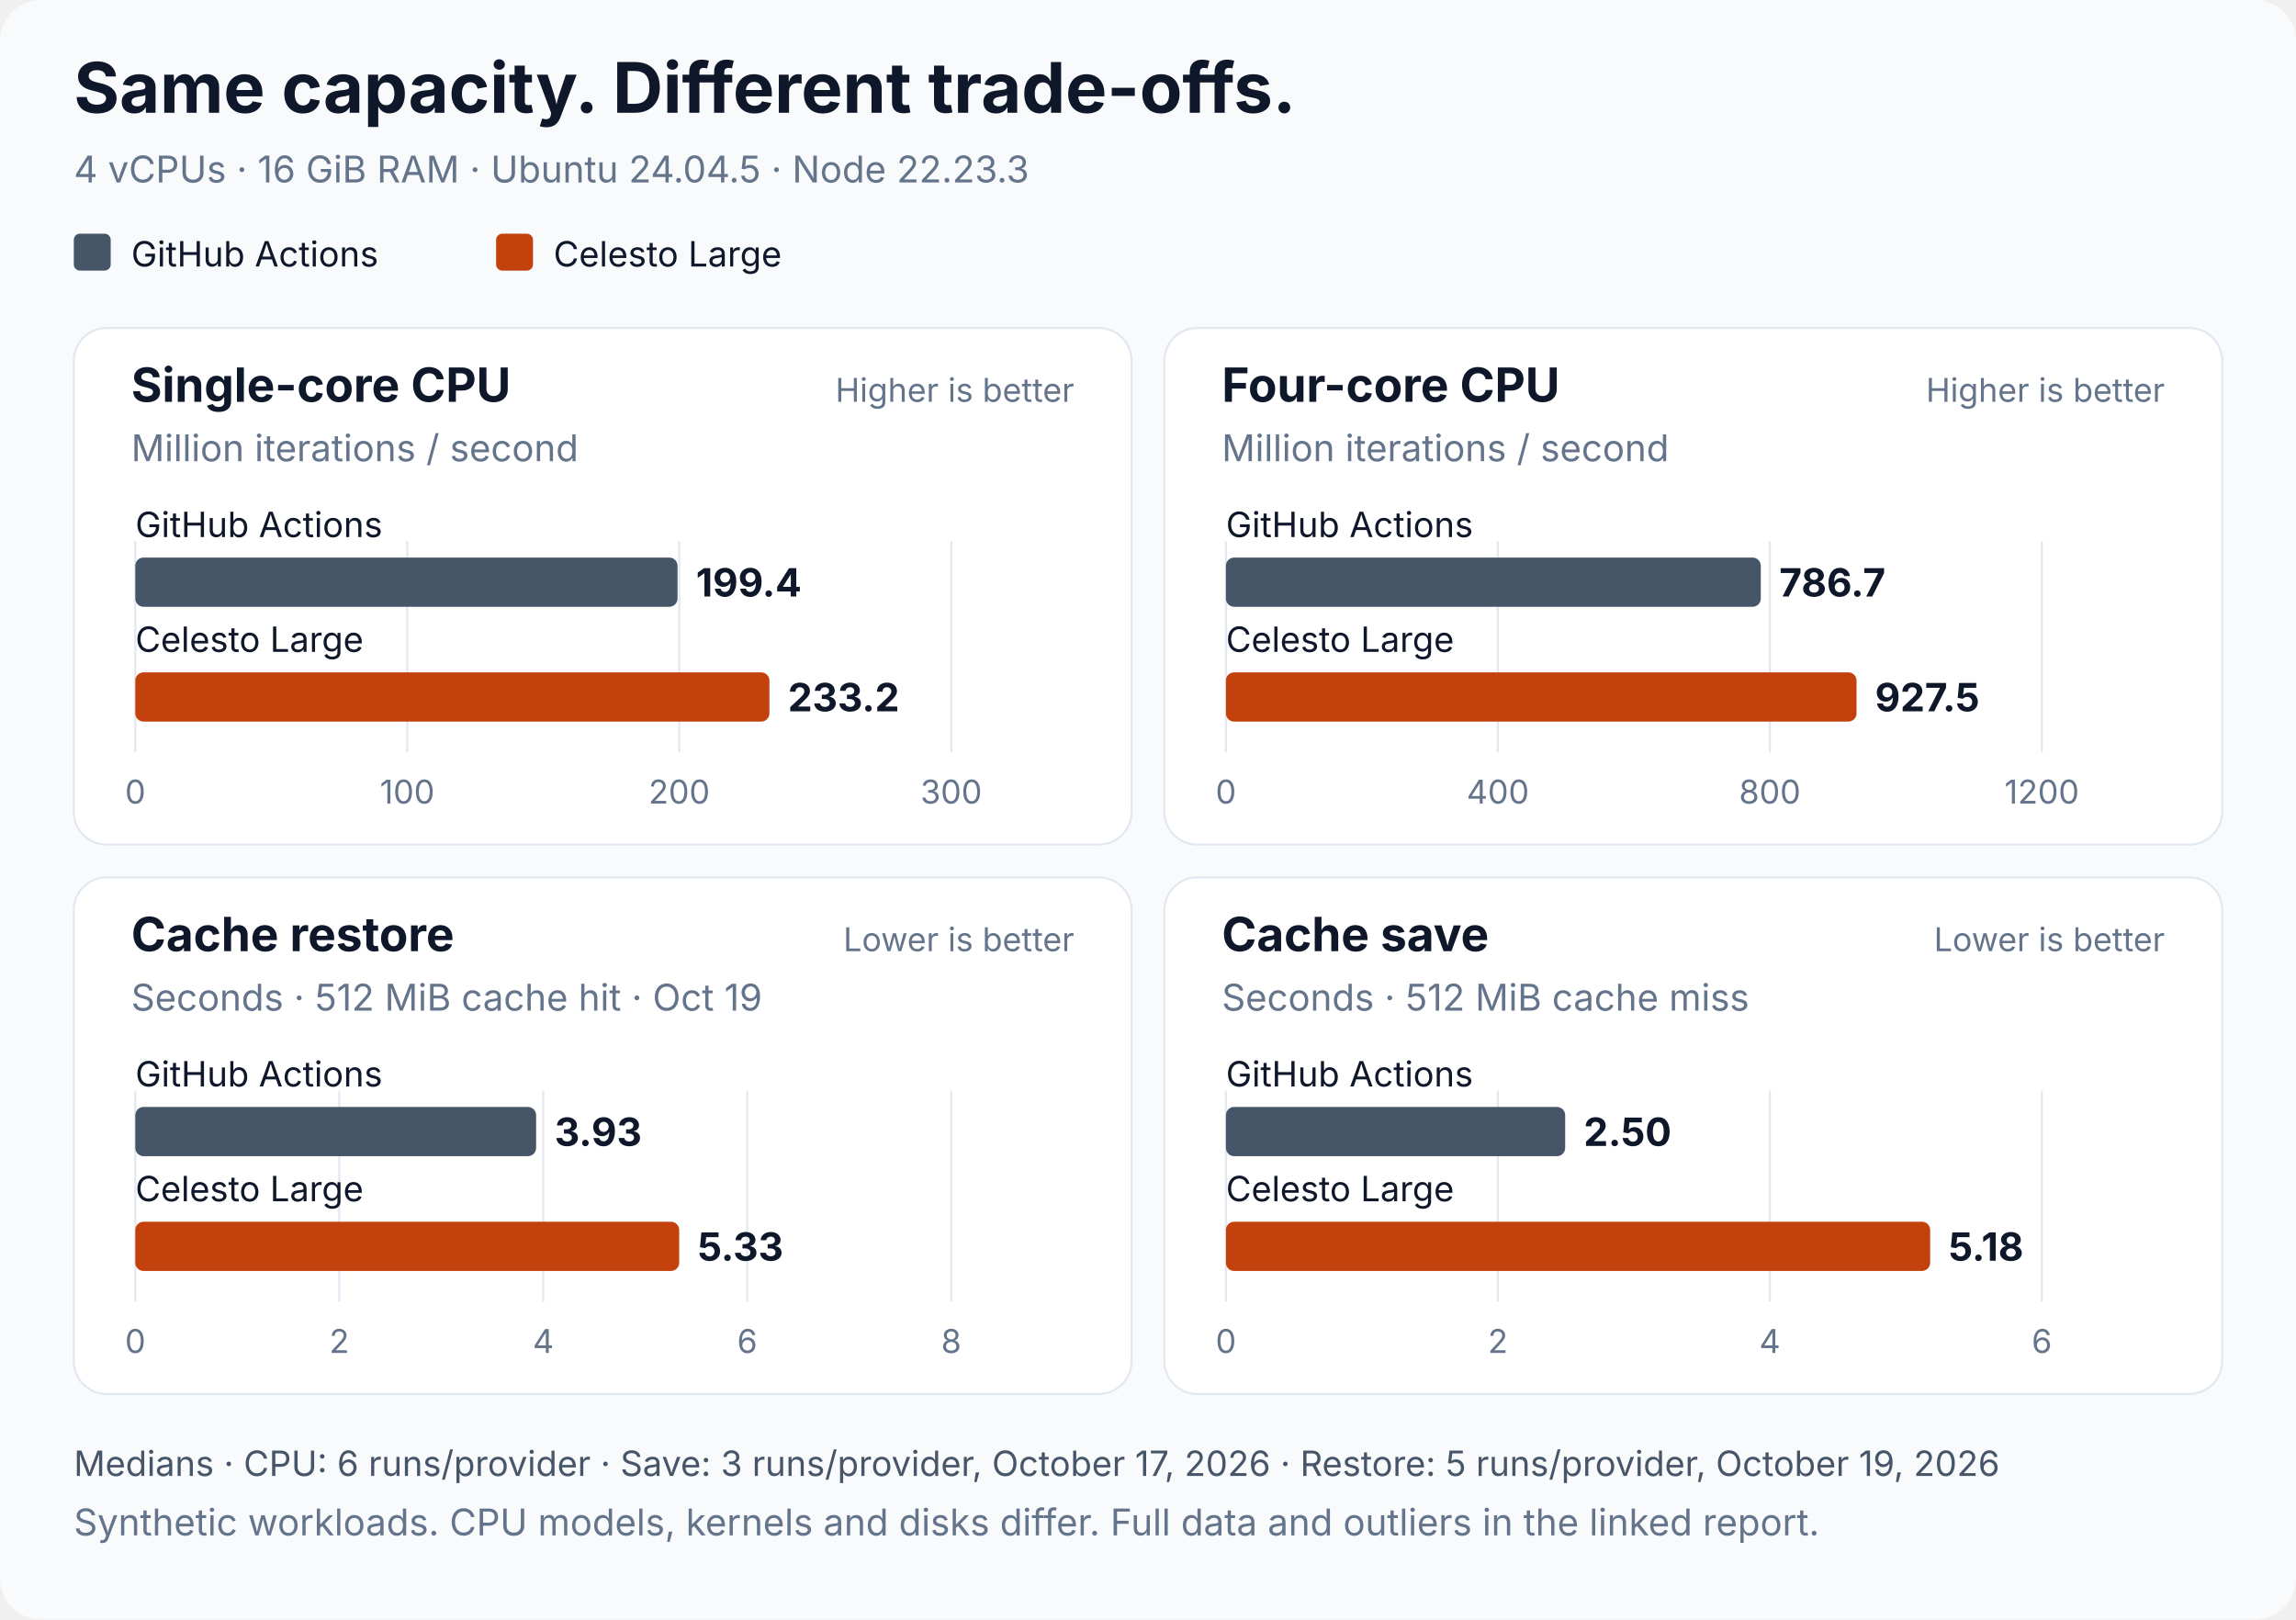
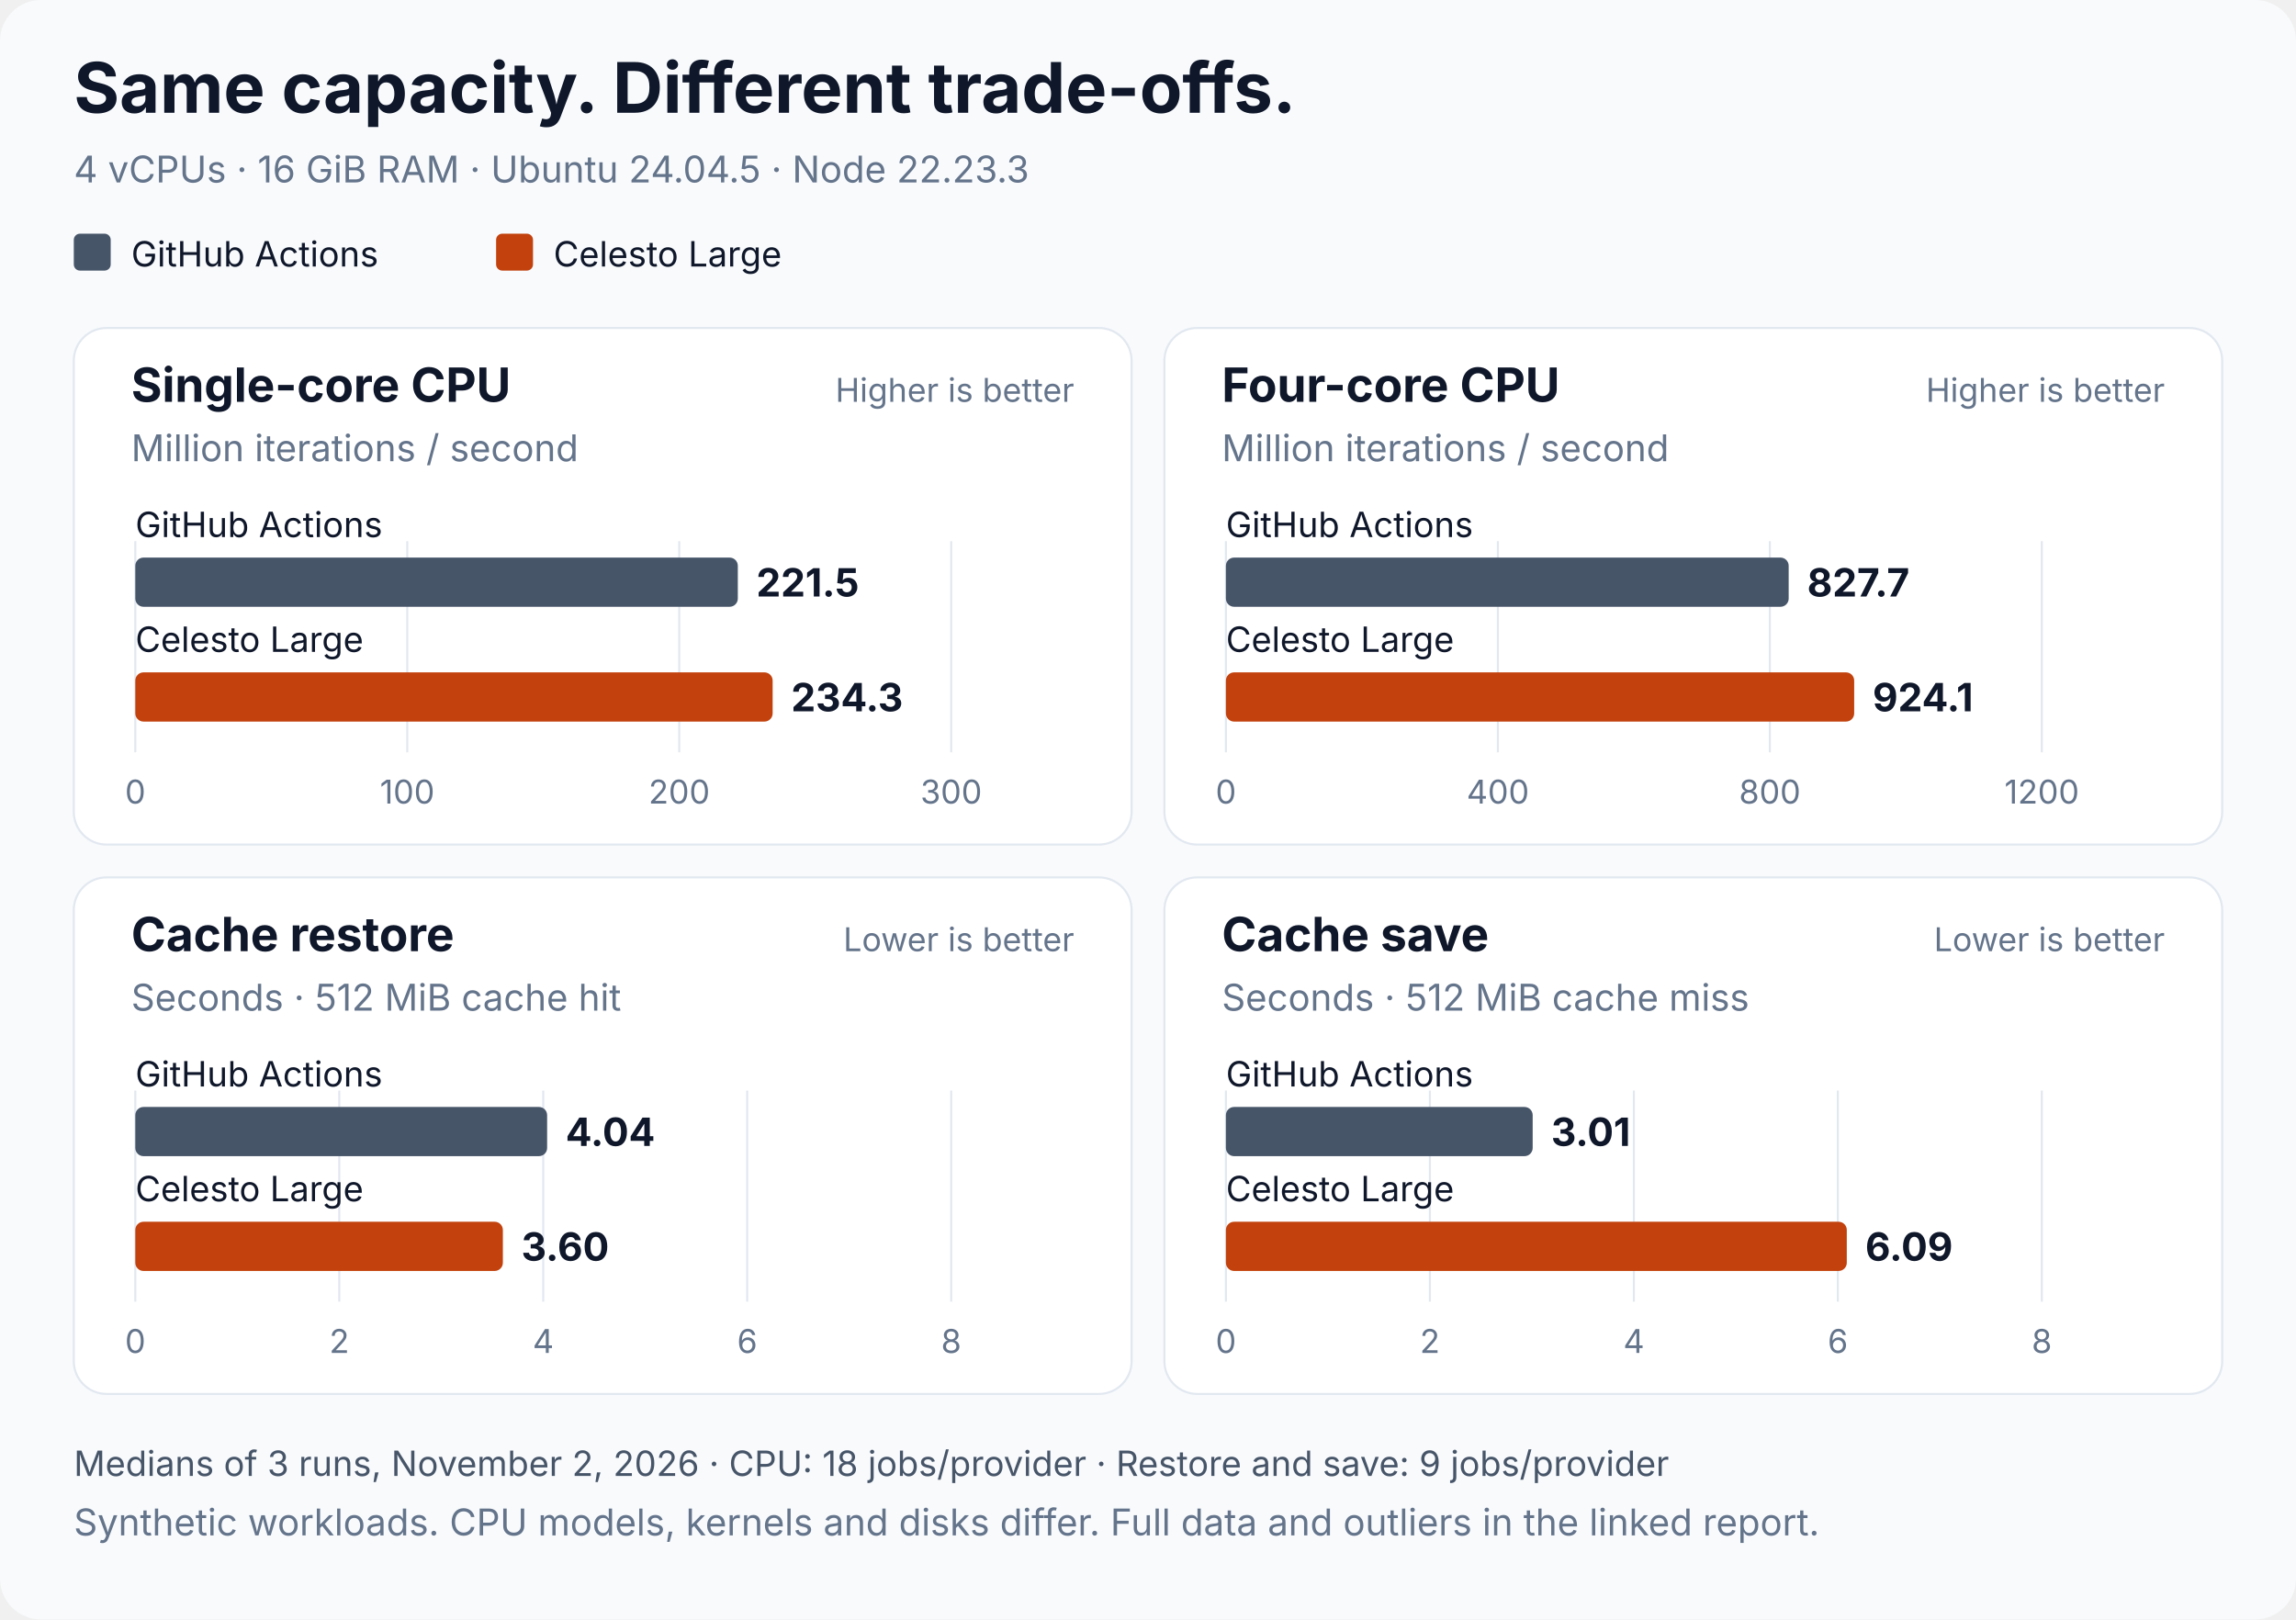
<svg xmlns="http://www.w3.org/2000/svg" width="1120" height="790" viewBox="0 0 1120 790" role="img" aria-labelledby="title desc">
  <style>text{font-family:Inter,Arial,Helvetica,sans-serif;fill:#0f172a}.title{font-size:34px;font-weight:750}.subtitle{font-size:18px;fill:#64748b}.panel-title{font-size:23px;font-weight:700}.direction{font-size:16px;fill:#64748b}.label{font-size:17px}.tick{font-size:16px;fill:#64748b}.value{font-size:19px;font-weight:700}.footer{font-size:17px;fill:#475569}</style>
  <rect width="1120" height="790" rx="20" fill="#f8fafc" />
  <text x="36" y="55" class="title">Same capacity. Different trade-offs.</text>
  <text x="36" y="89" class="subtitle">4 vCPUs · 16 GiB RAM · Ubuntu 24.04.5 · Node 22.23.3</text>
  <rect x="36" y="114" width="18" height="18" rx="3" fill="#475569" />
  <text x="64" y="130" class="label">GitHub Actions</text>
  <rect x="242" y="114" width="18" height="18" rx="3" fill="#c2410c" />
  <text x="270" y="130" class="label">Celesto Large</text>
  <g>
    <rect x="36" y="160" width="516" height="252" rx="16" fill="#ffffff" stroke="#e2e8f0" />
    <text x="64" y="196" class="panel-title">Single-core CPU</text>
    <text x="524" y="196" text-anchor="end" class="direction">Higher is better</text>
    <text x="64" y="225" class="subtitle">Million iterations / second</text>
    <line x1="66" x2="66" y1="264" y2="367" stroke="#e2e8f0" />
    <text x="66" y="392" text-anchor="middle" class="tick">0</text>
    <line x1="198.667" x2="198.667" y1="264" y2="367" stroke="#e2e8f0" />
    <text x="198.667" y="392" text-anchor="middle" class="tick">100</text>
    <line x1="331.333" x2="331.333" y1="264" y2="367" stroke="#e2e8f0" />
    <text x="331.333" y="392" text-anchor="middle" class="tick">200</text>
    <line x1="464" x2="464" y1="264" y2="367" stroke="#e2e8f0" />
    <text x="464" y="392" text-anchor="middle" class="tick">300</text>
    <text x="66" y="262" class="label">GitHub Actions</text>
-     <rect x="66" y="272" width="264.5" height="24" rx="4" fill="#475569" />
-     <text x="339.5" y="291" class="value">199.4</text>
+     <rect x="66" y="272" width="293.91" height="24" rx="4" fill="#475569" />
+     <text x="368.91" y="291" class="value">221.5</text>
    <text x="66" y="318" class="label">Celesto Large</text>
-     <rect x="66" y="328" width="309.331" height="24" rx="4" fill="#c2410c" />
-     <text x="384.331" y="347" class="value">233.2</text>
+     <rect x="66" y="328" width="310.899" height="24" rx="4" fill="#c2410c" />
+     <text x="385.899" y="347" class="value">234.3</text>
  </g>
  <g>
    <rect x="568" y="160" width="516" height="252" rx="16" fill="#ffffff" stroke="#e2e8f0" />
    <text x="596" y="196" class="panel-title">Four-core CPU</text>
    <text x="1056" y="196" text-anchor="end" class="direction">Higher is better</text>
    <text x="596" y="225" class="subtitle">Million iterations / second</text>
    <line x1="598" x2="598" y1="264" y2="367" stroke="#e2e8f0" />
    <text x="598" y="392" text-anchor="middle" class="tick">0</text>
    <line x1="730.667" x2="730.667" y1="264" y2="367" stroke="#e2e8f0" />
    <text x="730.667" y="392" text-anchor="middle" class="tick">400</text>
    <line x1="863.333" x2="863.333" y1="264" y2="367" stroke="#e2e8f0" />
    <text x="863.333" y="392" text-anchor="middle" class="tick">800</text>
    <line x1="996" x2="996" y1="264" y2="367" stroke="#e2e8f0" />
    <text x="996" y="392" text-anchor="middle" class="tick">1200</text>
    <text x="598" y="262" class="label">GitHub Actions</text>
-     <rect x="598" y="272" width="260.919" height="24" rx="4" fill="#475569" />
-     <text x="867.919" y="291" class="value">786.7</text>
+     <rect x="598" y="272" width="274.525" height="24" rx="4" fill="#475569" />
+     <text x="881.525" y="291" class="value">827.7</text>
    <text x="598" y="318" class="label">Celesto Large</text>
-     <rect x="598" y="328" width="307.633" height="24" rx="4" fill="#c2410c" />
-     <text x="914.633" y="347" class="value">927.5</text>
+     <rect x="598" y="328" width="306.482" height="24" rx="4" fill="#c2410c" />
+     <text x="913.482" y="347" class="value">924.1</text>
  </g>
  <g>
    <rect x="36" y="428" width="516" height="252" rx="16" fill="#ffffff" stroke="#e2e8f0" />
    <text x="64" y="464" class="panel-title">Cache restore</text>
    <text x="524" y="464" text-anchor="end" class="direction">Lower is better</text>
-     <text x="64" y="493" class="subtitle">Seconds · 512 MiB cache hit · Oct 19</text>
+     <text x="64" y="493" class="subtitle">Seconds · 512 MiB cache hit</text>
    <line x1="66" x2="66" y1="532" y2="635" stroke="#e2e8f0" />
    <text x="66" y="660" text-anchor="middle" class="tick">0</text>
    <line x1="165.5" x2="165.5" y1="532" y2="635" stroke="#e2e8f0" />
    <text x="165.5" y="660" text-anchor="middle" class="tick">2</text>
    <line x1="265" x2="265" y1="532" y2="635" stroke="#e2e8f0" />
    <text x="265" y="660" text-anchor="middle" class="tick">4</text>
    <line x1="364.5" x2="364.5" y1="532" y2="635" stroke="#e2e8f0" />
    <text x="364.5" y="660" text-anchor="middle" class="tick">6</text>
    <line x1="464" x2="464" y1="532" y2="635" stroke="#e2e8f0" />
    <text x="464" y="660" text-anchor="middle" class="tick">8</text>
    <text x="66" y="530" class="label">GitHub Actions</text>
-     <rect x="66" y="540" width="195.518" height="24" rx="4" fill="#475569" />
-     <text x="270.518" y="559" class="value">3.93</text>
+     <rect x="66" y="540" width="200.891" height="24" rx="4" fill="#475569" />
+     <text x="275.89" y="559" class="value">4.04</text>
    <text x="66" y="586" class="label">Celesto Large</text>
-     <rect x="66" y="596" width="265.317" height="24" rx="4" fill="#c2410c" />
-     <text x="340.317" y="615" class="value">5.33</text>
+     <rect x="66" y="596" width="179.299" height="24" rx="4" fill="#c2410c" />
+     <text x="254.299" y="615" class="value">3.60</text>
  </g>
  <g>
    <rect x="568" y="428" width="516" height="252" rx="16" fill="#ffffff" stroke="#e2e8f0" />
    <text x="596" y="464" class="panel-title">Cache save</text>
    <text x="1056" y="464" text-anchor="end" class="direction">Lower is better</text>
    <text x="596" y="493" class="subtitle">Seconds · 512 MiB cache miss</text>
    <line x1="598" x2="598" y1="532" y2="635" stroke="#e2e8f0" />
    <text x="598" y="660" text-anchor="middle" class="tick">0</text>
-     <line x1="730.667" x2="730.667" y1="532" y2="635" stroke="#e2e8f0" />
-     <text x="730.667" y="660" text-anchor="middle" class="tick">2</text>
-     <line x1="863.333" x2="863.333" y1="532" y2="635" stroke="#e2e8f0" />
-     <text x="863.333" y="660" text-anchor="middle" class="tick">4</text>
+     <line x1="697.5" x2="697.5" y1="532" y2="635" stroke="#e2e8f0" />
+     <text x="697.5" y="660" text-anchor="middle" class="tick">2</text>
+     <line x1="797" x2="797" y1="532" y2="635" stroke="#e2e8f0" />
+     <text x="797" y="660" text-anchor="middle" class="tick">4</text>
+     <line x1="896.5" x2="896.5" y1="532" y2="635" stroke="#e2e8f0" />
+     <text x="896.5" y="660" text-anchor="middle" class="tick">6</text>
    <line x1="996" x2="996" y1="532" y2="635" stroke="#e2e8f0" />
-     <text x="996" y="660" text-anchor="middle" class="tick">6</text>
+     <text x="996" y="660" text-anchor="middle" class="tick">8</text>
    <text x="598" y="530" class="label">GitHub Actions</text>
-     <rect x="598" y="540" width="165.502" height="24" rx="4" fill="#475569" />
-     <text x="772.502" y="559" class="value">2.50</text>
+     <rect x="598" y="540" width="149.648" height="24" rx="4" fill="#475569" />
+     <text x="756.648" y="559" class="value">3.01</text>
    <text x="598" y="586" class="label">Celesto Large</text>
-     <rect x="598" y="596" width="343.54" height="24" rx="4" fill="#c2410c" />
-     <text x="950.54" y="615" class="value">5.18</text>
+     <rect x="598" y="596" width="302.878" height="24" rx="4" fill="#c2410c" />
+     <text x="909.878" y="615" class="value">6.09</text>
  </g>
-   <text x="36" y="720" class="footer">Medians · CPU: 6 runs/provider · Save: 3 runs/provider, October 17, 2026 · Restore: 5 runs/provider, October 19, 2026</text>
+   <text x="36" y="720" class="footer">Medians of 3 runs, November 2, 2026 · CPU: 18 jobs/provider · Restore and save: 9 jobs/provider</text>
  <text x="36" y="749" class="subtitle">Synthetic workloads. CPU models, kernels and disks differ. Full data and outliers in the linked report.</text>
</svg>
